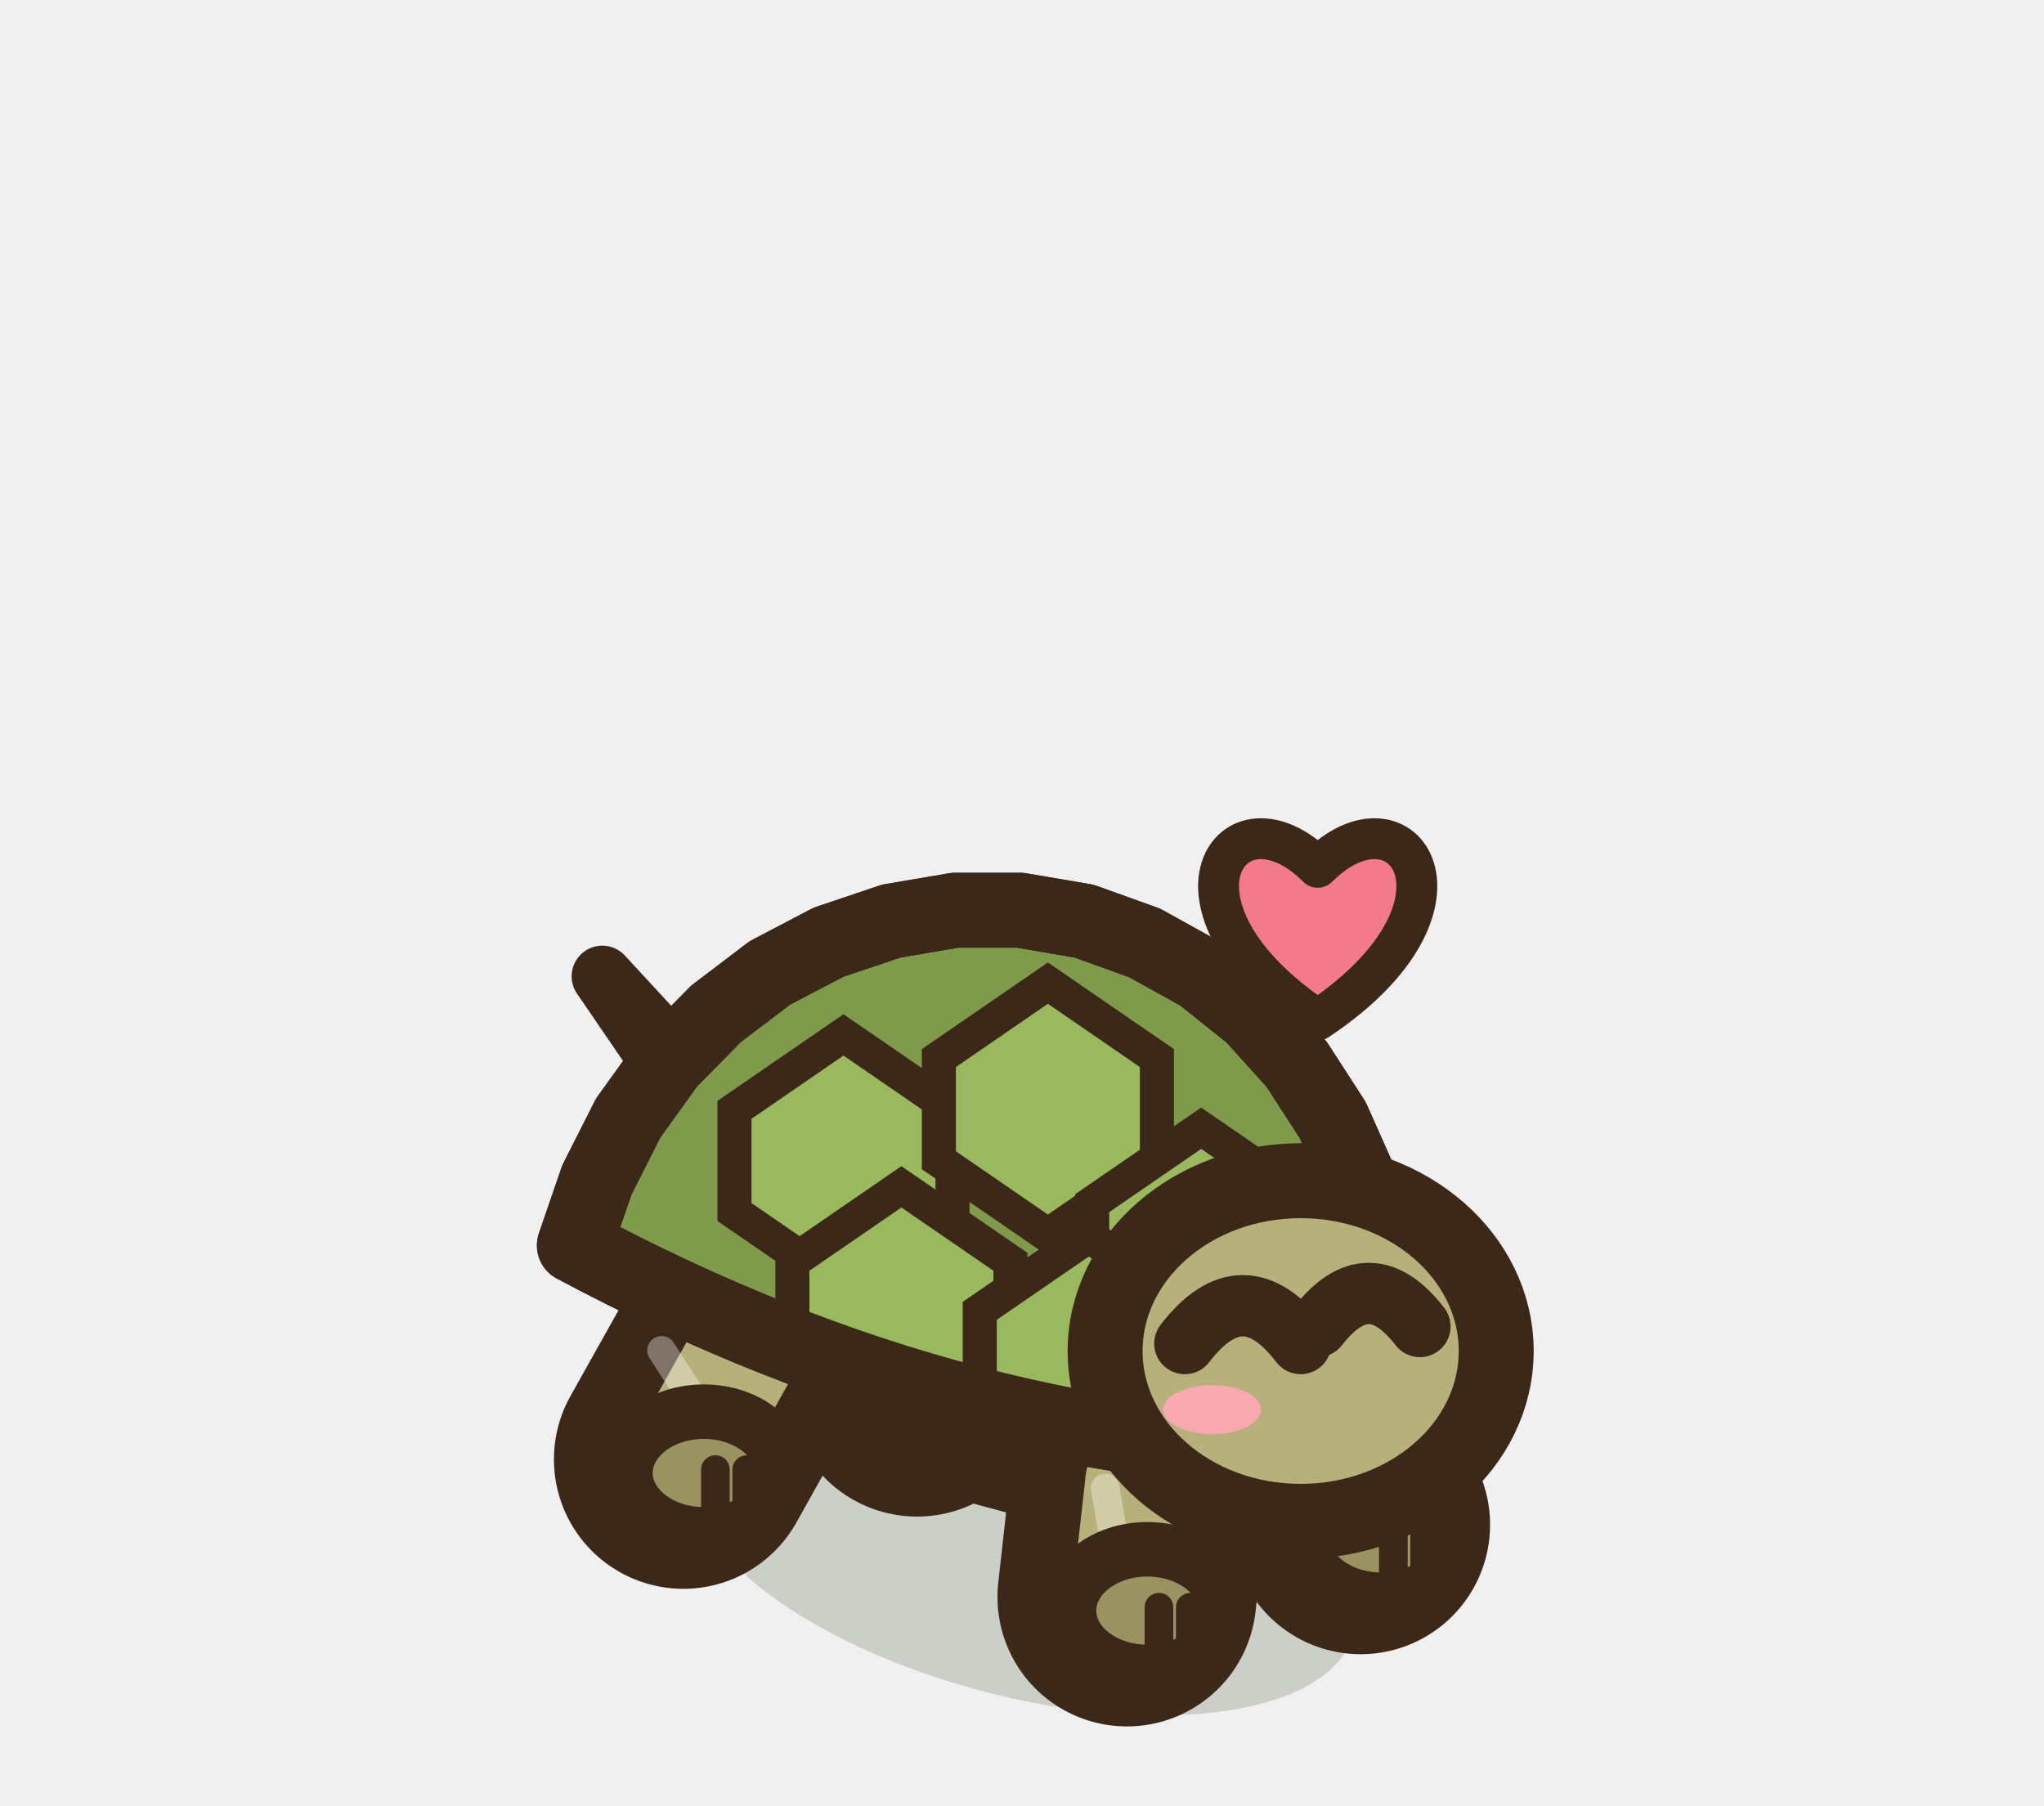
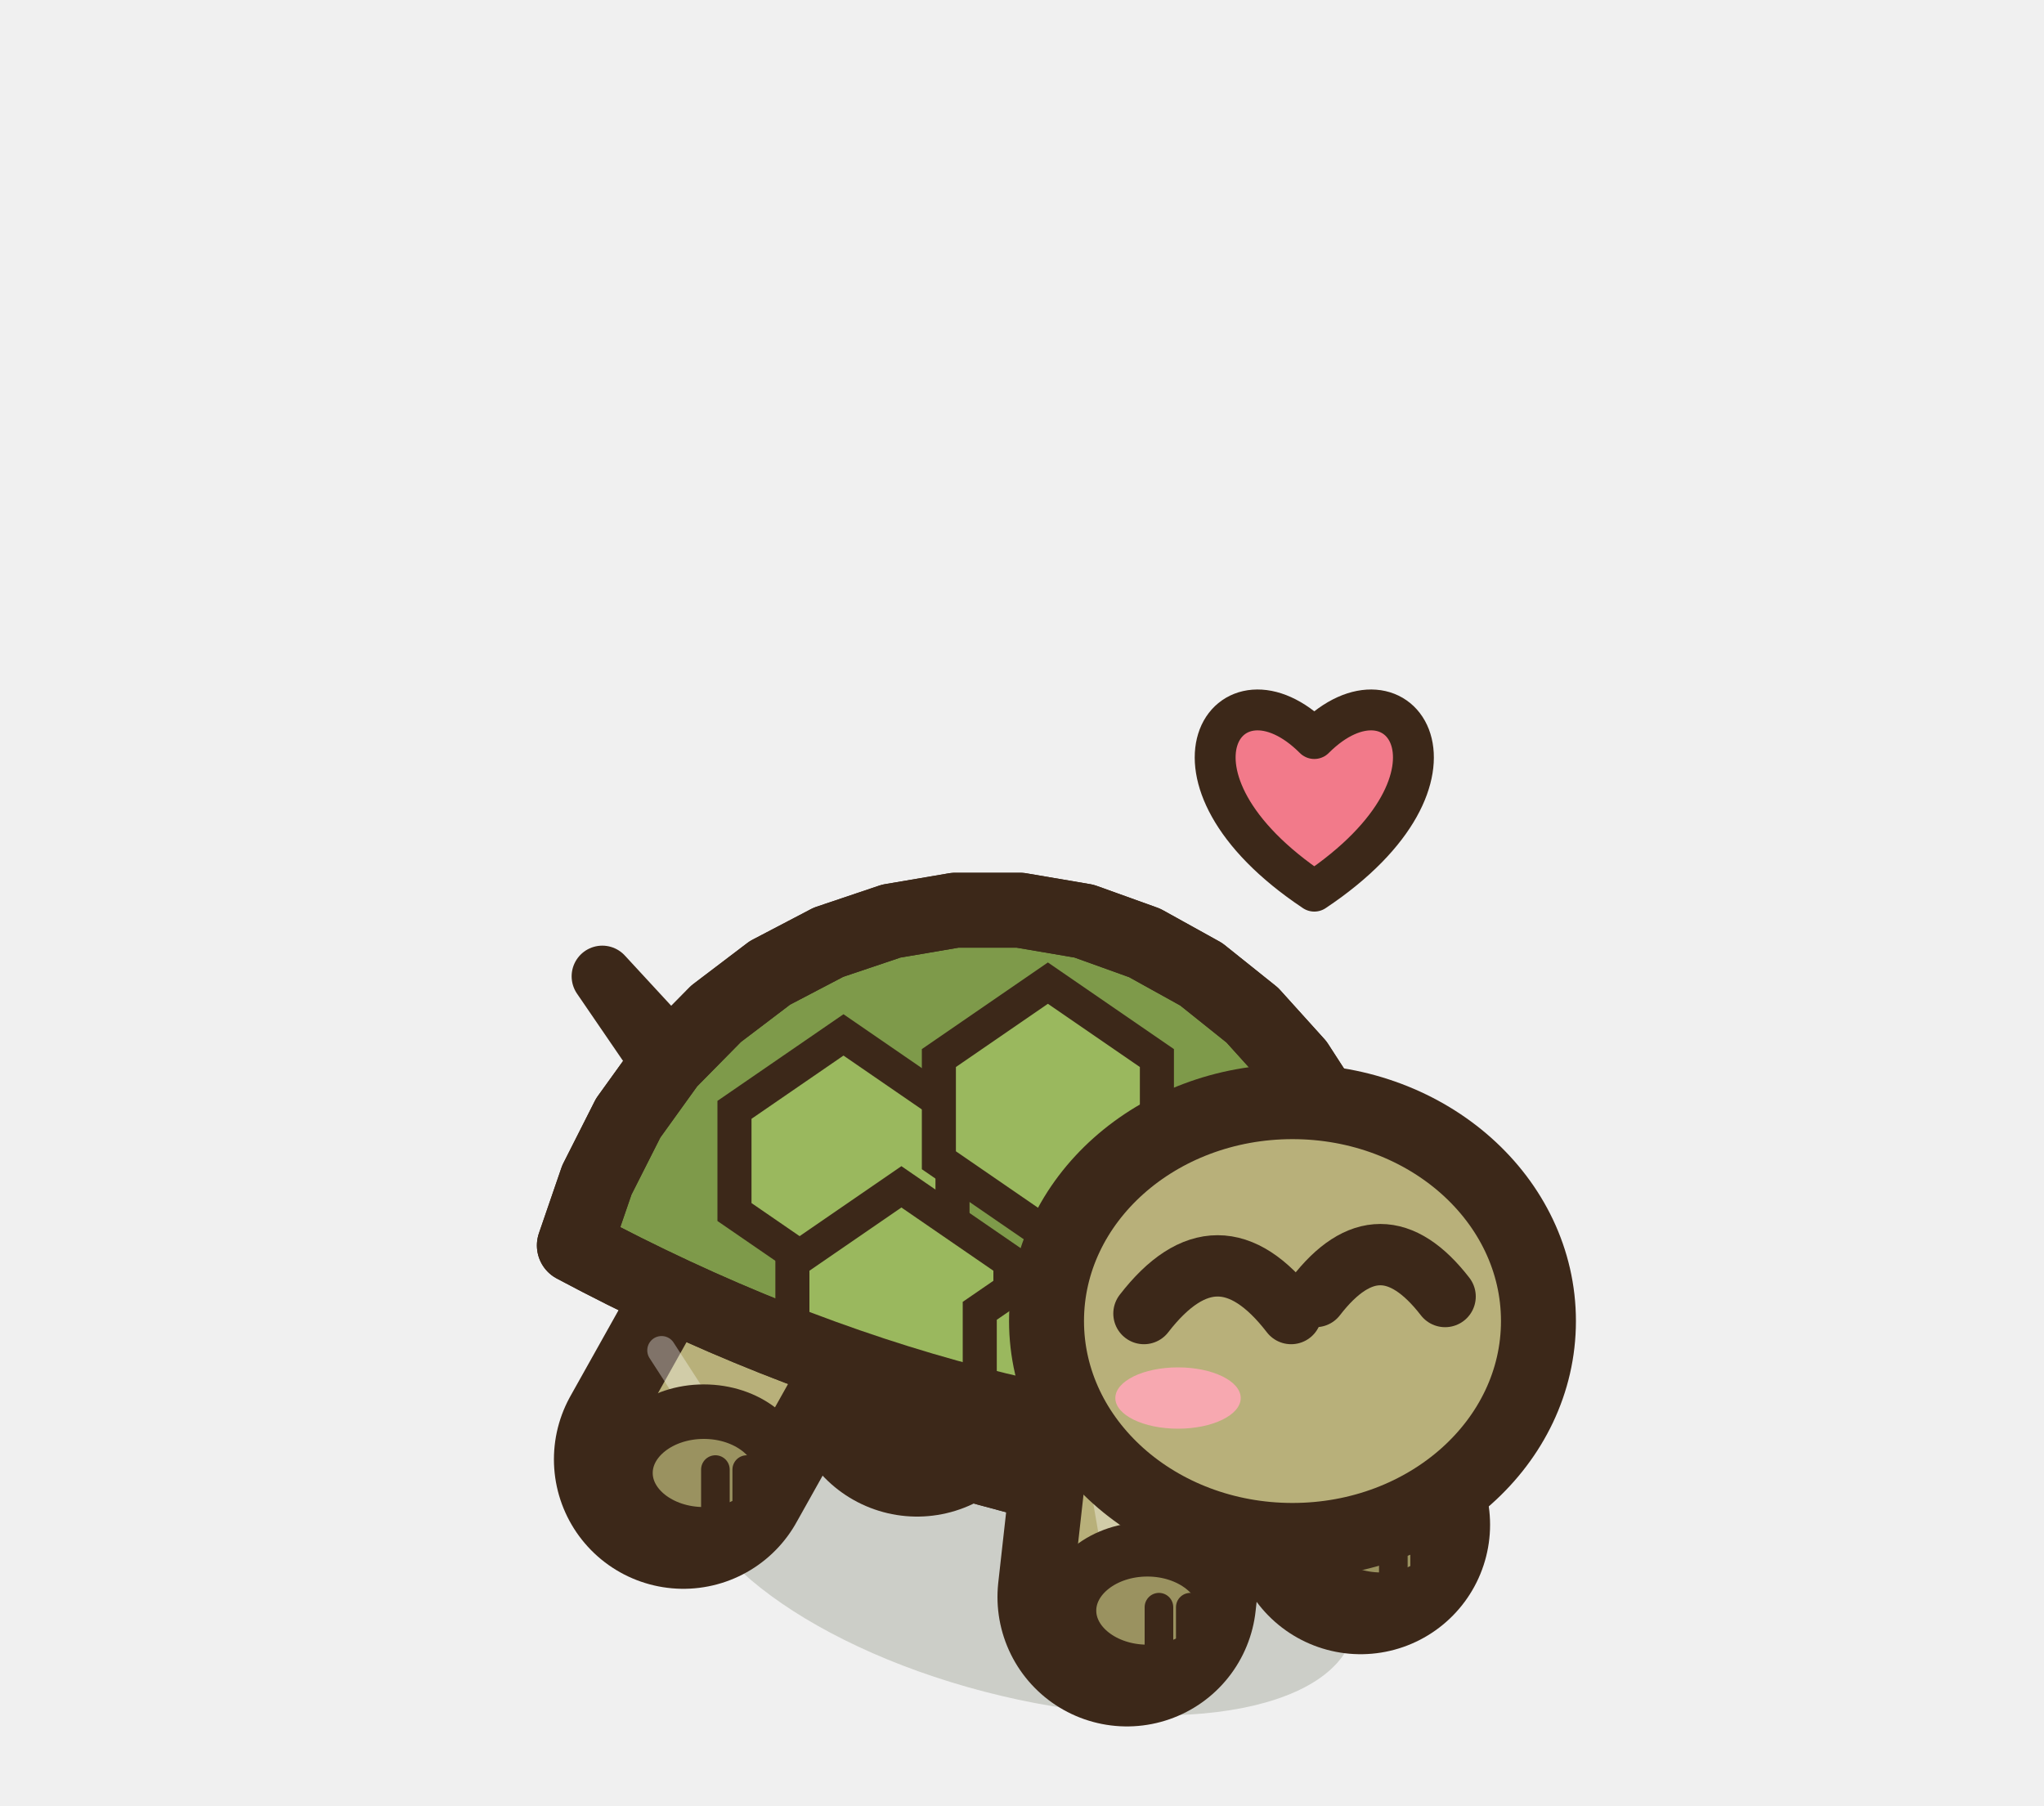
<svg xmlns="http://www.w3.org/2000/svg" width="30" height="26.5" viewBox="-15 -22.5 30 26.5">
  <ellipse cx="0" cy="0.2" rx="5.03" ry="2.2" fill="rgba(40,55,20,.18)" transform="rotate(14.61 0 0.2)" />
  <path d="M-1.73,-3.54 L-1.54,-2.14" stroke="#3C2819" stroke-width="3.8" stroke-linecap="round" />
  <path d="M-1.73,-3.54 L-1.54,-2.14" stroke="#9A9260" stroke-width="1.6" stroke-linecap="round" />
  <ellipse cx="-1.24" cy="-1.94" rx="1.15" ry="0.9" fill="#9A9260" stroke="#3C2819" stroke-width="0.8" stroke-linejoin="round" stroke-linecap="round" />
  <path d="M-1.07,-1.99 L-1.07,-1.29" stroke="#3C2819" stroke-width="0.42" stroke-linecap="round" />
  <path d="M-0.61,-1.99 L-0.61,-1.29" stroke="#3C2819" stroke-width="0.42" stroke-linecap="round" />
  <path d="M4.13,-1.72 L4.97,-0.12" stroke="#3C2819" stroke-width="3.8" stroke-linecap="round" />
  <path d="M4.13,-1.72 L4.97,-0.12" stroke="#9A9260" stroke-width="1.6" stroke-linecap="round" />
  <ellipse cx="5.27" cy="0.08" rx="1.15" ry="0.9" fill="#9A9260" stroke="#3C2819" stroke-width="0.8" stroke-linejoin="round" stroke-linecap="round" />
  <path d="M5.45,0.03 L5.45,0.73" stroke="#3C2819" stroke-width="0.42" stroke-linecap="round" />
  <path d="M5.91,0.03 L5.91,0.73" stroke="#3C2819" stroke-width="0.42" stroke-linecap="round" />
  <path d="M-3.76,-5.57 L-6.16,-8.17 L-3.56,-4.37 Z" fill="#B8B07A" stroke="#3C2819" stroke-width="0.9" stroke-linejoin="round" stroke-linecap="round" />
  <path d="M5.12,-2.06 L4.92,-1.62 L4.57,-1.23 L4.09,-0.91 L3.48,-0.68 L2.77,-0.55 L1.98,-0.52 L1.14,-0.58 L0.26,-0.74 L-0.63,-0.98 L-1.5,-1.3 L-2.32,-1.68 L-3.07,-2.1 L-3.74,-2.55 L-4.29,-3.01 L-4.72,-3.47 L-5,-3.92 L-5.14,-4.35 L-5.12,-4.74 L-4.95,-5.08 L-4.62,-5.39 L-4.15,-5.64 L-3.56,-5.83 L-2.85,-5.97 L-2.05,-6.03 L-1.18,-6.03 L-0.28,-5.96 L0.63,-5.82 L1.52,-5.6 L2.37,-5.31 L3.14,-4.95 L3.81,-4.53 L4.37,-4.07 L4.78,-3.58 L5.05,-3.06 L5.17,-2.55 Z" fill="#B8B07A" stroke="#3C2819" stroke-width="1.1" stroke-linejoin="round" stroke-linecap="round" />
  <clipPath id="q3tortoiseavantjoie">
    <path d="M5.12,-2.06 L4.92,-1.62 L4.57,-1.23 L4.09,-0.91 L3.48,-0.68 L2.77,-0.55 L1.98,-0.52 L1.14,-0.58 L0.26,-0.74 L-0.63,-0.98 L-1.5,-1.3 L-2.32,-1.68 L-3.07,-2.1 L-3.74,-2.55 L-4.29,-3.01 L-4.72,-3.47 L-5,-3.92 L-5.14,-4.35 L-5.12,-4.74 L-4.95,-5.08 L-4.62,-5.39 L-4.15,-5.64 L-3.56,-5.83 L-2.85,-5.97 L-2.05,-6.03 L-1.18,-6.03 L-0.28,-5.96 L0.63,-5.82 L1.52,-5.6 L2.37,-5.31 L3.14,-4.95 L3.81,-4.53 L4.37,-4.07 L4.78,-3.58 L5.05,-3.06 L5.17,-2.55 Z" />
  </clipPath>
  <g clip-path="url(#q3tortoiseavantjoie)">
    <ellipse cx="0.5" cy="-1.1" rx="5.03" ry="1.25" fill="#D8D0A0" />
    <ellipse cx="2.42" cy="-3.84" rx="3.71" ry="2.75" fill="#9A9260" opacity="0.45" />
    <path d="M-2.91,-5.69 Q0,-5.85 2.38,-4.35" fill="none" stroke="#FFFFFF" stroke-width="0.9" stroke-linecap="round" opacity="0.5" />
  </g>
  <path d="M5.12,-2.06 L4.92,-1.62 L4.57,-1.23 L4.09,-0.91 L3.48,-0.68 L2.77,-0.55 L1.98,-0.52 L1.14,-0.58 L0.26,-0.74 L-0.63,-0.98 L-1.5,-1.3 L-2.32,-1.68 L-3.07,-2.1 L-3.74,-2.55 L-4.29,-3.01 L-4.72,-3.47 L-5,-3.92 L-5.14,-4.35 L-5.12,-4.74 L-4.95,-5.08 L-4.62,-5.39 L-4.15,-5.64 L-3.56,-5.83 L-2.85,-5.97 L-2.05,-6.03 L-1.18,-6.03 L-0.28,-5.96 L0.63,-5.82 L1.52,-5.6 L2.37,-5.31 L3.14,-4.95 L3.81,-4.53 L4.37,-4.07 L4.78,-3.58 L5.05,-3.06 L5.17,-2.55 Z" fill="none" stroke="#3C2819" stroke-width="1.1" stroke-linejoin="round" stroke-linecap="round" />
  <path d="M-4.13,-2.58 L-4.97,-1.08" stroke="#3C2819" stroke-width="3.8" stroke-linecap="round" />
  <path d="M-4.13,-2.58 L-4.97,-1.08" stroke="#B8B07A" stroke-width="1.6" stroke-linecap="round" />
  <path d="M-4.45,-1.38 L-5.29,-2.68" stroke="rgba(255,255,255,.35)" stroke-width="0.42" stroke-linecap="round" />
  <ellipse cx="-4.67" cy="-0.88" rx="1.15" ry="0.9" fill="#9A9260" stroke="#3C2819" stroke-width="0.8" stroke-linejoin="round" stroke-linecap="round" />
  <path d="M-4.5,-0.93 L-4.5,-0.23" stroke="#3C2819" stroke-width="0.42" stroke-linecap="round" />
  <path d="M-4.04,-0.93 L-4.04,-0.23" stroke="#3C2819" stroke-width="0.42" stroke-linecap="round" />
  <path d="M1.73,-0.76 L1.54,0.94" stroke="#3C2819" stroke-width="3.8" stroke-linecap="round" />
  <path d="M1.73,-0.76 L1.54,0.94" stroke="#B8B07A" stroke-width="1.6" stroke-linecap="round" />
  <path d="M1.41,0.44 L1.22,-0.66" stroke="rgba(255,255,255,.35)" stroke-width="0.42" stroke-linecap="round" />
  <ellipse cx="1.84" cy="1.14" rx="1.15" ry="0.9" fill="#9A9260" stroke="#3C2819" stroke-width="0.8" stroke-linejoin="round" stroke-linecap="round" />
  <path d="M2.01,1.09 L2.01,1.79" stroke="#3C2819" stroke-width="0.42" stroke-linecap="round" />
  <path d="M2.47,1.09 L2.47,1.79" stroke="#3C2819" stroke-width="0.42" stroke-linecap="round" />
  <path d="M5.11,-1.18 L5.29,-2.18 L5.33,-3.19 L5.22,-4.19 L4.96,-5.16 L4.56,-6.06 L4.03,-6.88 L3.38,-7.6 L2.63,-8.2 L1.8,-8.66 L0.91,-8.98 L-0.03,-9.14 L-0.98,-9.14 L-1.92,-8.98 L-2.84,-8.67 L-3.7,-8.22 L-4.49,-7.62 L-5.19,-6.91 L-5.78,-6.09 L-6.24,-5.18 L-6.57,-4.22 Q-0.73,-1.1 5.11,-1.18 Z" fill="#7E9A4A" stroke="#3C2819" stroke-width="1.1" stroke-linejoin="round" stroke-linecap="round" />
  <clipPath id="sh3avantjoie">
    <path d="M5.11,-1.18 L5.29,-2.18 L5.33,-3.19 L5.22,-4.19 L4.96,-5.16 L4.56,-6.06 L4.03,-6.88 L3.38,-7.6 L2.63,-8.2 L1.8,-8.66 L0.91,-8.98 L-0.03,-9.14 L-0.98,-9.14 L-1.92,-8.98 L-2.84,-8.67 L-3.7,-8.22 L-4.49,-7.62 L-5.19,-6.91 L-5.78,-6.09 L-6.24,-5.18 L-6.57,-4.22 Q-0.73,-1.1 5.11,-1.18 Z" />
  </clipPath>
  <g clip-path="url(#sh3avantjoie)">
    <path d="M-4.22,-6.21 l1.6,-1.1 l1.6,1.1 l0,1.5 l-1.6,1.1 l-1.6,-1.1 Z" fill="#9AB85E" stroke="#3C2819" stroke-width="0.5" />
    <path d="M-1.22,-6.97 l1.6,-1.1 l1.6,1.1 l0,1.5 l-1.6,1.1 l-1.6,-1.1 Z" fill="#9AB85E" stroke="#3C2819" stroke-width="0.5" />
    <path d="M1.03,-4.84 l1.6,-1.1 l1.6,1.1 l0,1.5 l-1.6,1.1 l-1.6,-1.1 Z" fill="#9AB85E" stroke="#3C2819" stroke-width="0.5" />
    <path d="M-3.37,-3.98 l1.6,-1.1 l1.6,1.1 l0,1.5 l-1.6,1.1 l-1.6,-1.1 Z" fill="#9AB85E" stroke="#3C2819" stroke-width="0.5" />
    <path d="M-0.62,-3.26 l1.6,-1.1 l1.6,1.1 l0,1.5 l-1.6,1.1 l-1.6,-1.1 Z" fill="#9AB85E" stroke="#3C2819" stroke-width="0.5" />
  </g>
  <path d="M5.11,-1.18 L5.29,-2.18 L5.33,-3.19 L5.22,-4.19 L4.96,-5.16 L4.56,-6.06 L4.03,-6.88 L3.38,-7.6 L2.63,-8.2 L1.8,-8.66 L0.91,-8.98 L-0.03,-9.14 L-0.98,-9.14 L-1.92,-8.98 L-2.84,-8.67 L-3.7,-8.22 L-4.49,-7.62 L-5.19,-6.91 L-5.78,-6.09 L-6.24,-5.18 L-6.57,-4.22 Q-0.73,-1.1 5.11,-1.18 Z" fill="none" stroke="#3C2819" stroke-width="1.1" stroke-linejoin="round" stroke-linecap="round" />
-   <ellipse cx="4.09" cy="-2.67" rx="2.87" ry="2.5" fill="#B8B07A" stroke="#3C2819" stroke-width="1.1" stroke-linejoin="round" stroke-linecap="round" />
-   <path d="M2.39,-2.78 Q3.243,-3.89 4.09,-2.78" fill="none" stroke="#3C2819" stroke-width="0.9" stroke-linejoin="round" stroke-linecap="round" />
-   <path d="M4.34,-3.03 Q5.09,-4 5.84,-3.03" fill="none" stroke="#3C2819" stroke-width="0.9" stroke-linejoin="round" stroke-linecap="round" />
-   <ellipse cx="2.79" cy="-1.81" rx="0.72" ry="0.36" fill="#F7A8B0" stroke="none" />
-   <path d="M4.34,-7.53 C1.82,-9.21 3.08,-11.03 4.34,-9.77 C5.6,-11.03 6.86,-9.21 4.34,-7.53 Z" fill="#F27A8A" stroke="#3C2819" stroke-width="0.6" stroke-linejoin="round" stroke-linecap="round" />
+   <ellipse cx="3.97" cy="-3.11" rx="3.61" ry="3.22" fill="#B8B07A" stroke="#3C2819" stroke-width="1.1" stroke-linejoin="round" stroke-linecap="round" />
+   <path d="M1.79,-3.22 Q2.872,-4.62 3.95,-3.22" fill="none" stroke="#3C2819" stroke-width="0.9" stroke-linejoin="round" stroke-linecap="round" />
+   <path d="M4.31,-3.47 Q5.258,-4.7 6.21,-3.47" fill="none" stroke="#3C2819" stroke-width="0.9" stroke-linejoin="round" stroke-linecap="round" />
+   <ellipse cx="2.29" cy="-1.98" rx="0.92" ry="0.45" fill="#F7A8B0" stroke="none" />
+   <path d="M4.29,-9.42 C1.77,-11.1 3.03,-12.92 4.29,-11.66 C5.55,-12.92 6.81,-11.1 4.29,-9.42 Z" fill="#F27A8A" stroke="#3C2819" stroke-width="0.6" stroke-linejoin="round" stroke-linecap="round" />
</svg>
